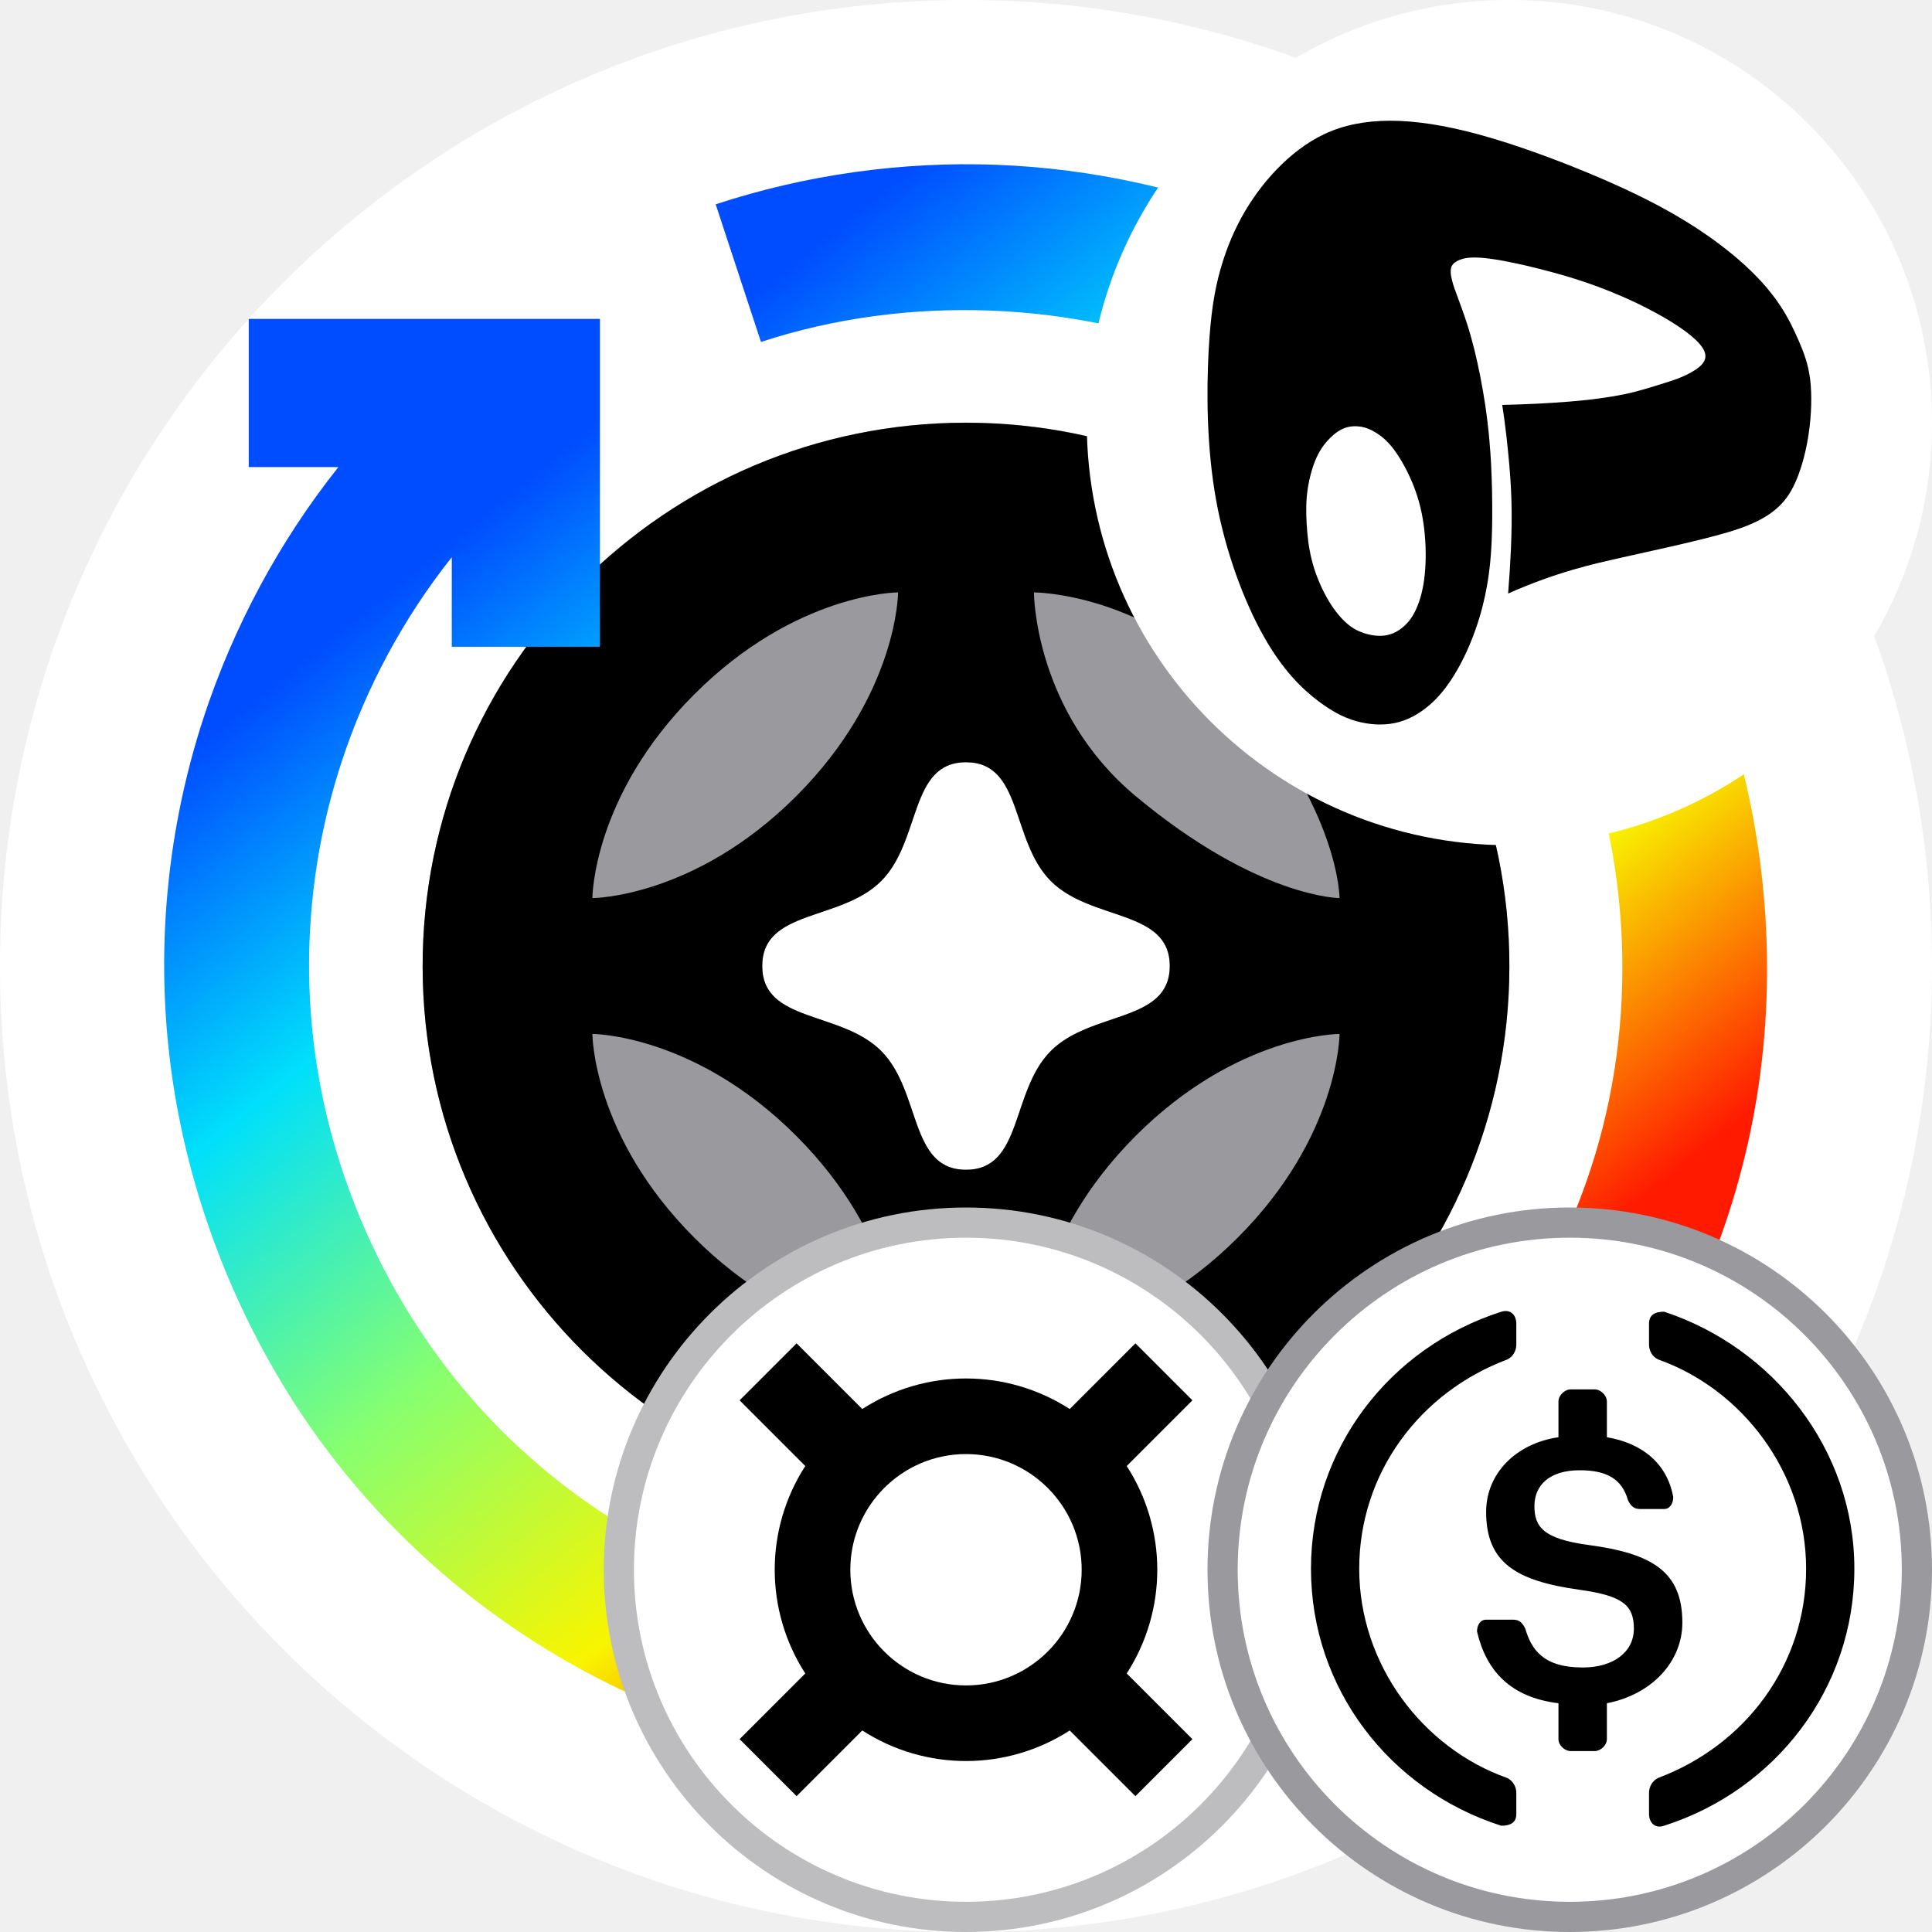
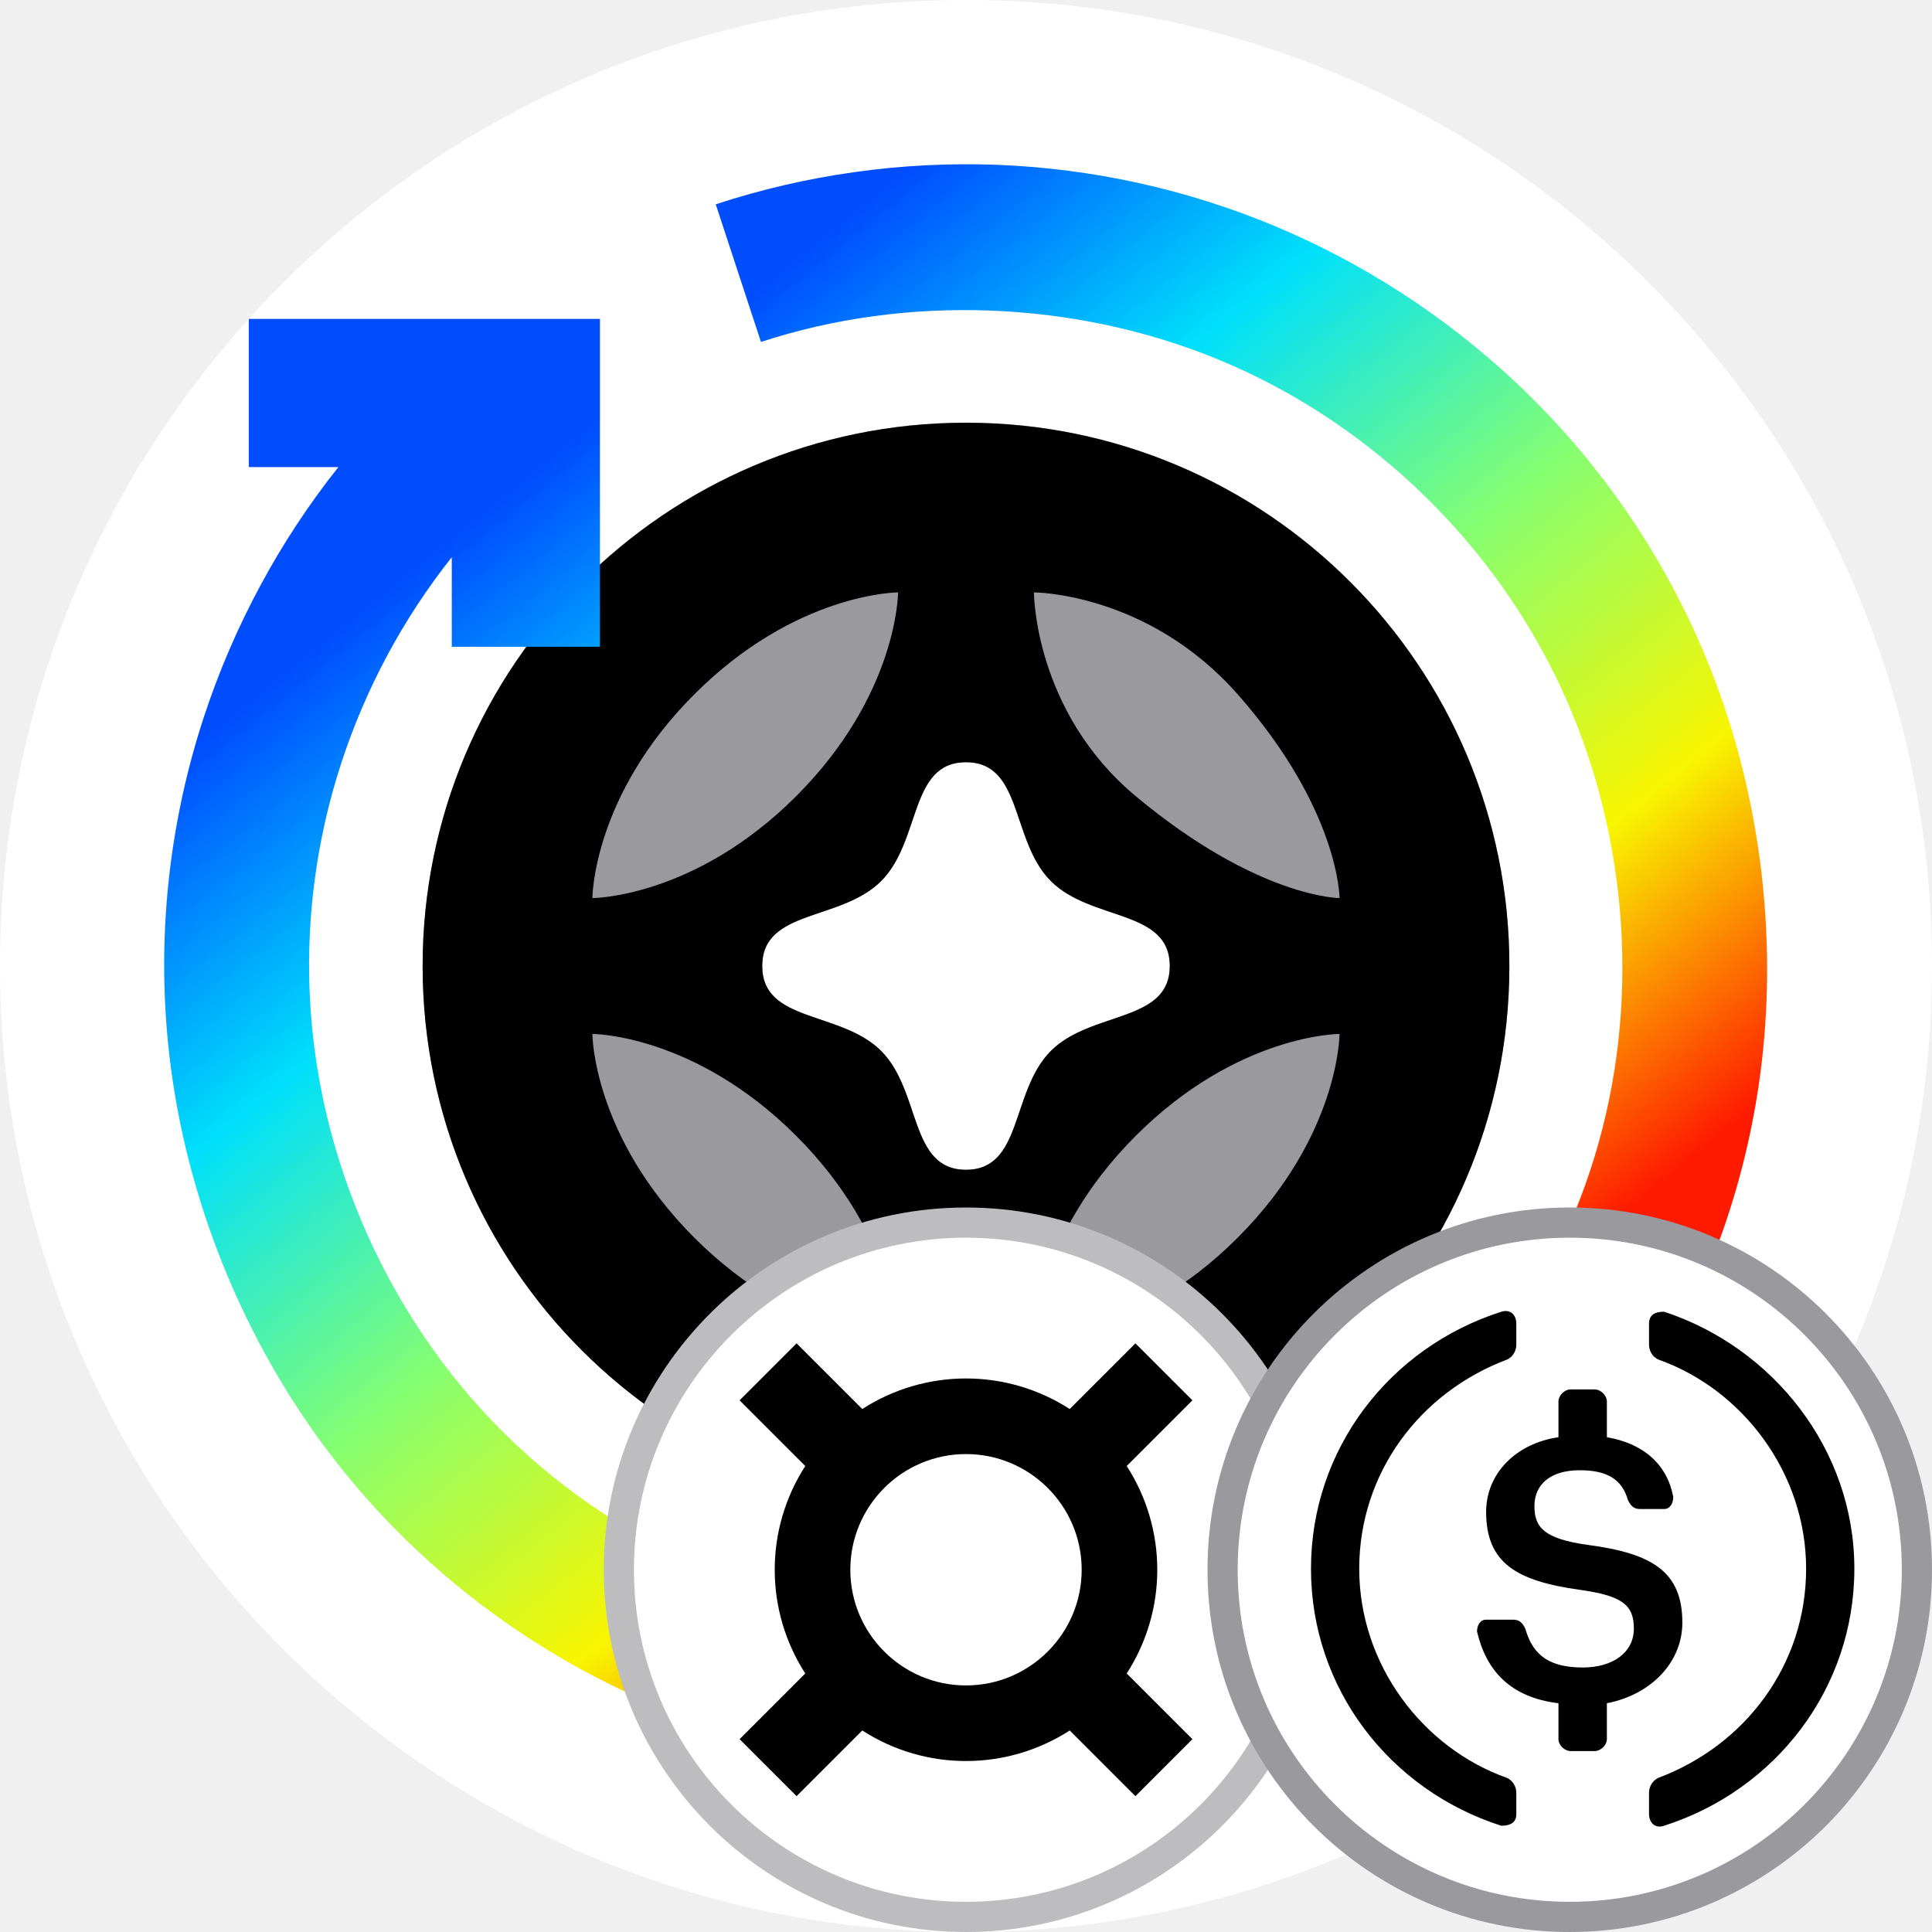
<svg xmlns="http://www.w3.org/2000/svg" width="32" height="32" viewBox="0 0 32 32" fill="none">
  <path d="M0 16C0 7.163 7.163 0 16 0V0C24.837 0 32 7.163 32 16V16C32 24.837 24.837 32 16 32V32C7.163 32 0 24.837 0 16V16Z" fill="white" />
  <g clip-path="url(#clip0_144_569630)">
    <path d="M25 16C25 20.971 20.971 25 16 25C11.029 25 7 20.971 7 16C7 11.029 11.029 7 16 7C20.971 7 25 11.029 25 16Z" fill="#99999E" />
    <path fill-rule="evenodd" clip-rule="evenodd" d="M16.889 13.596C16.716 13.084 16.561 12.625 16 12.625C15.439 12.625 15.284 13.084 15.111 13.596C14.992 13.947 14.865 14.322 14.594 14.594C14.322 14.865 13.947 14.992 13.596 15.111C13.084 15.284 12.625 15.439 12.625 16C12.625 16.561 13.084 16.716 13.596 16.889C13.947 17.008 14.322 17.135 14.594 17.406C14.865 17.678 14.992 18.053 15.111 18.404C15.284 18.916 15.439 19.375 16 19.375C16.561 19.375 16.716 18.916 16.889 18.404C17.008 18.053 17.135 17.678 17.406 17.406C17.678 17.135 18.053 17.008 18.404 16.889C18.916 16.716 19.375 16.561 19.375 16C19.375 15.439 18.916 15.284 18.404 15.111C18.053 14.992 17.678 14.865 17.406 14.594C17.135 14.322 17.008 13.947 16.889 13.596Z" fill="white" />
    <path fill-rule="evenodd" clip-rule="evenodd" d="M16 7.002C11.024 7.001 6.99 11.044 7 16.019C7.01 20.984 11.035 25 16 25C20.965 25 24.989 20.984 25 16.019C25.01 11.044 20.975 7.002 16 7.002ZM14.875 9.812C14.875 9.812 14.875 11.5 13.187 13.188C11.5 14.875 9.812 14.875 9.812 14.875C9.812 14.875 9.812 13.188 11.5 11.5C13.187 9.812 14.875 9.812 14.875 9.812ZM17.125 9.812C17.125 9.812 19.012 9.812 20.5 11.5C22.187 13.414 22.187 14.875 22.187 14.875C22.187 14.875 20.837 14.875 18.812 13.188C17.125 11.781 17.125 9.812 17.125 9.812ZM16 12.625C16.945 12.625 16.738 13.926 17.406 14.594C18.074 15.262 19.375 15.055 19.375 16C19.375 16.945 18.074 16.738 17.406 17.406C16.738 18.074 16.945 19.375 16 19.375C15.055 19.375 15.262 18.074 14.594 17.406C13.926 16.738 12.625 16.945 12.625 16C12.625 15.055 13.926 15.262 14.594 14.594C15.262 13.926 15.055 12.625 16 12.625ZM9.812 17.125C9.812 17.125 11.5 17.125 13.187 18.812C14.875 20.5 14.875 22.188 14.875 22.188C14.875 22.188 13.187 22.188 11.5 20.5C9.812 18.812 9.812 17.125 9.812 17.125ZM22.187 17.125C22.187 17.125 22.187 18.812 20.5 20.5C18.812 22.188 17.125 22.188 17.125 22.188C17.125 22.188 17.125 20.5 18.812 18.812C20.5 17.125 22.187 17.125 22.187 17.125Z" fill="black" />
  </g>
-   <path fill-rule="evenodd" clip-rule="evenodd" d="M11.854 3.384C13.345 2.894 14.938 2.67 16.516 2.73C18.094 2.791 19.658 3.136 21.113 3.744C22.568 4.352 23.915 5.223 25.067 6.298C26.591 7.719 27.775 9.498 28.485 11.487C29.195 13.476 29.431 15.676 29.157 17.771C28.884 19.866 28.1 21.855 26.914 23.566C25.728 25.277 24.14 26.708 22.274 27.7C20.409 28.692 18.266 29.244 16.154 29.276C14.041 29.308 11.959 28.82 10.095 27.895C8.23 26.97 6.583 25.606 5.332 23.904C4.081 22.201 3.227 20.159 2.888 18.075C2.549 15.991 2.725 13.865 3.374 11.881C3.866 10.382 4.628 8.964 5.605 7.736H4.12V5.282H9.937V10.713H7.483V9.229C6.683 10.236 6.058 11.397 5.656 12.626C5.124 14.251 4.981 15.995 5.256 17.697C5.598 19.814 6.589 21.865 8.066 23.446C9.834 25.336 12.299 26.554 14.866 26.821C17.432 27.087 20.099 26.403 22.217 24.929C24.335 23.454 25.905 21.19 26.542 18.69C27.179 16.189 26.884 13.452 25.735 11.142C24.586 8.832 22.583 6.948 20.189 5.959C17.794 4.969 15.007 4.874 12.604 5.664L11.854 3.384Z" fill="url(#paint0_linear_144_569630)" />
+   <path fill-rule="evenodd" clip-rule="evenodd" d="M11.855 3.384C13.345 2.894 14.938 2.67 16.516 2.73C18.095 2.791 19.658 3.136 21.113 3.744C22.569 4.352 23.915 5.223 25.068 6.298C26.592 7.719 27.775 9.498 28.485 11.487C29.195 13.476 29.432 15.676 29.158 17.771C28.884 19.866 28.1 21.855 26.914 23.566C25.728 25.277 24.14 26.708 22.275 27.7C20.41 28.692 18.267 29.244 16.154 29.276C14.042 29.308 11.96 28.82 10.095 27.895C8.231 26.97 6.584 25.606 5.333 23.904C4.082 22.201 3.227 20.159 2.888 18.075C2.549 15.991 2.725 13.865 3.375 11.881C3.866 10.382 4.628 8.964 5.605 7.736H4.121V5.282H9.937V10.713H7.483V9.229C6.683 10.236 6.059 11.397 5.657 12.626C5.124 14.251 4.981 15.995 5.257 17.697C5.599 19.814 6.589 21.865 8.067 23.446C9.834 25.336 12.3 26.554 14.866 26.821C17.432 27.087 20.099 26.403 22.218 24.929C24.336 23.454 25.905 21.19 26.542 18.69C27.179 16.189 26.884 13.452 25.735 11.142C24.587 8.832 22.584 6.948 20.189 5.959C17.795 4.969 15.008 4.874 12.604 5.664L11.855 3.384Z" fill="url(#paint0_linear_144_569630)" />
  <path d="M16 20.25C19.173 20.25 21.75 22.827 21.75 26C21.75 29.173 19.173 31.75 16 31.75C12.827 31.75 10.25 29.173 10.25 26C10.25 22.827 12.827 20.25 16 20.25Z" fill="white" stroke="#BDBDBF" stroke-width="0.5" />
  <path fill-rule="evenodd" clip-rule="evenodd" d="M13.194 29.75L14.282 28.662C15.328 29.337 16.672 29.337 17.718 28.662L18.806 29.75L19.75 28.806L18.662 27.718C19.337 26.672 19.337 25.328 18.662 24.282L19.75 23.194L18.806 22.25L17.718 23.338C16.672 22.663 15.328 22.663 14.282 23.338L13.194 22.25L12.25 23.194L13.338 24.282C12.663 25.328 12.663 26.672 13.338 27.718L12.25 28.806L13.194 29.75ZM16 24.084C17.057 24.084 17.916 24.943 17.916 26C17.916 27.057 17.057 27.916 16 27.916C14.943 27.916 14.084 27.057 14.084 26C14.084 24.943 14.943 24.084 16 24.084Z" fill="black" />
  <circle cx="26" cy="26" r="5.75" fill="white" stroke="#99999E" stroke-width="0.5" />
  <path d="M25.115 30.045C25.115 30.191 25.013 30.24 24.865 30.24C23.013 29.647 21.714 27.963 21.714 25.983C21.714 24.003 23.013 22.319 24.865 21.727C25.014 21.679 25.115 21.775 25.115 21.925V22.27C25.115 22.371 25.063 22.469 24.964 22.518C23.513 23.062 22.513 24.401 22.513 25.983C22.513 27.569 23.563 28.954 24.964 29.449C25.063 29.497 25.115 29.599 25.115 29.696V30.045Z" fill="black" />
  <path d="M26.615 28.808C26.615 28.905 26.513 29.003 26.415 29.003H26.013C25.915 29.003 25.813 28.905 25.813 28.808V28.211C25.013 28.114 24.615 27.668 24.464 27.023C24.464 26.925 24.513 26.827 24.615 26.827H25.063C25.165 26.827 25.214 26.876 25.263 26.974C25.365 27.322 25.562 27.619 26.214 27.619C26.714 27.619 27.062 27.371 27.062 26.974C27.062 26.58 26.865 26.43 26.165 26.332C25.115 26.186 24.615 25.886 24.615 25.042C24.615 24.401 25.115 23.906 25.813 23.805V23.212C25.813 23.114 25.915 23.013 26.013 23.013H26.415C26.513 23.013 26.615 23.114 26.615 23.212V23.805C27.214 23.906 27.615 24.251 27.714 24.795C27.714 24.896 27.665 24.994 27.562 24.994H27.165C27.062 24.994 27.013 24.945 26.964 24.847C26.865 24.498 26.615 24.352 26.165 24.352C25.665 24.352 25.415 24.599 25.415 24.945C25.415 25.29 25.562 25.489 26.312 25.59C27.366 25.731 27.865 26.032 27.865 26.876C27.865 27.518 27.365 28.065 26.615 28.211V28.808Z" fill="black" />
  <path d="M27.313 30.044C27.313 30.191 27.415 30.292 27.563 30.24C29.415 29.647 30.714 27.963 30.714 25.983C30.714 24.003 29.365 22.319 27.563 21.726C27.415 21.726 27.313 21.775 27.313 21.925V22.27C27.313 22.371 27.365 22.469 27.464 22.517C28.865 23.012 29.915 24.4 29.915 25.983C29.915 27.569 28.915 28.904 27.464 29.448C27.365 29.497 27.313 29.598 27.313 29.696V30.044Z" fill="black" />
-   <circle cx="25" cy="7" r="7" fill="white" />
-   <path fill-rule="evenodd" clip-rule="evenodd" d="M25.445 6.687C25.257 6.696 25.069 6.702 24.881 6.707C24.895 6.793 24.907 6.879 24.919 6.965C24.944 7.152 24.965 7.34 24.983 7.528C24.995 7.654 25.006 7.78 25.015 7.906C25.024 8.031 25.03 8.156 25.034 8.281C25.042 8.551 25.037 8.821 25.026 9.091C25.015 9.338 24.999 9.585 24.979 9.831C25.782 9.474 26.394 9.339 26.851 9.238L26.857 9.236C27.595 9.073 27.924 8.998 28.214 8.925C28.503 8.853 28.751 8.783 28.957 8.699C29.164 8.615 29.328 8.516 29.457 8.395C29.587 8.274 29.681 8.13 29.764 7.925C29.848 7.719 29.92 7.453 29.961 7.158C30.003 6.864 30.013 6.541 29.982 6.285C29.95 6.029 29.877 5.84 29.795 5.649C29.712 5.459 29.621 5.266 29.485 5.061C29.348 4.855 29.166 4.636 28.908 4.399C28.65 4.162 28.317 3.908 27.924 3.667C27.531 3.425 27.077 3.195 26.515 2.953C25.952 2.711 25.28 2.457 24.698 2.285C24.115 2.113 23.62 2.022 23.187 2.003C22.754 1.985 22.382 2.04 22.06 2.167C21.738 2.294 21.465 2.495 21.227 2.725C20.99 2.955 20.789 3.215 20.62 3.501C20.452 3.787 20.318 4.1 20.217 4.452C20.117 4.804 20.05 5.194 20.017 5.846C19.984 6.499 19.985 7.412 20.142 8.28C20.298 9.147 20.61 9.969 20.929 10.536C21.247 11.103 21.571 11.414 21.841 11.617C22.111 11.82 22.326 11.915 22.542 11.964C22.757 12.012 22.973 12.014 23.173 11.959C23.372 11.903 23.555 11.79 23.714 11.645C23.873 11.499 24.007 11.32 24.127 11.112C24.248 10.905 24.355 10.667 24.44 10.425C24.486 10.296 24.525 10.164 24.559 10.031C24.586 9.924 24.609 9.817 24.628 9.709C24.651 9.583 24.668 9.457 24.681 9.33C24.693 9.205 24.702 9.08 24.707 8.954C24.712 8.828 24.715 8.702 24.716 8.576C24.718 8.28 24.712 7.984 24.697 7.688C24.69 7.556 24.681 7.423 24.669 7.291C24.652 7.098 24.629 6.905 24.601 6.713C24.576 6.548 24.547 6.383 24.515 6.219C24.457 5.928 24.388 5.638 24.297 5.356C24.271 5.275 24.243 5.195 24.214 5.115C24.19 5.047 24.165 4.98 24.14 4.912C24.123 4.865 24.106 4.819 24.089 4.772C24.074 4.728 24.06 4.684 24.049 4.638C24.038 4.596 24.03 4.552 24.028 4.507C24.028 4.496 24.028 4.484 24.029 4.472C24.03 4.46 24.032 4.448 24.035 4.436C24.038 4.425 24.042 4.413 24.047 4.403C24.053 4.393 24.06 4.383 24.068 4.374C24.084 4.355 24.106 4.341 24.128 4.328C24.16 4.309 24.195 4.296 24.231 4.286C24.308 4.266 24.39 4.263 24.47 4.266C24.552 4.269 24.634 4.278 24.716 4.29C24.84 4.307 24.962 4.331 25.085 4.357C25.209 4.383 25.334 4.412 25.457 4.443C25.645 4.49 25.833 4.541 26.018 4.597C26.309 4.686 26.595 4.791 26.873 4.913C27.064 4.996 27.251 5.087 27.434 5.187C27.557 5.254 27.677 5.325 27.794 5.403C27.873 5.455 27.95 5.511 28.022 5.572C28.07 5.613 28.117 5.656 28.158 5.705C28.169 5.718 28.18 5.732 28.19 5.747C28.2 5.762 28.209 5.777 28.218 5.792C28.226 5.808 28.233 5.825 28.238 5.842C28.243 5.859 28.247 5.876 28.247 5.894C28.248 5.911 28.245 5.929 28.241 5.945C28.236 5.962 28.23 5.977 28.221 5.992C28.202 6.024 28.176 6.051 28.148 6.075C28.105 6.112 28.057 6.142 28.008 6.169C27.961 6.196 27.913 6.219 27.864 6.24C27.816 6.261 27.766 6.279 27.716 6.296C27.664 6.314 27.613 6.331 27.561 6.347C27.484 6.372 27.406 6.396 27.328 6.419C27.25 6.442 27.171 6.465 27.092 6.486C26.976 6.516 26.857 6.541 26.739 6.561C26.617 6.582 26.496 6.599 26.374 6.614C26.25 6.629 26.126 6.641 26.002 6.651C25.817 6.666 25.631 6.678 25.445 6.687ZM22.279 7.087C22.365 7.057 22.46 7.054 22.546 7.068C22.631 7.083 22.707 7.115 22.794 7.169C22.882 7.224 22.98 7.301 23.09 7.449C23.201 7.597 23.323 7.817 23.412 8.043C23.502 8.27 23.559 8.504 23.589 8.759C23.619 9.014 23.622 9.29 23.598 9.518C23.575 9.746 23.526 9.927 23.466 10.065C23.407 10.204 23.337 10.3 23.25 10.376C23.163 10.453 23.058 10.51 22.936 10.526C22.813 10.543 22.673 10.518 22.553 10.473C22.433 10.427 22.334 10.359 22.235 10.255C22.135 10.152 22.035 10.012 21.946 9.842C21.856 9.672 21.776 9.473 21.726 9.271C21.675 9.068 21.653 8.862 21.642 8.669C21.631 8.477 21.631 8.298 21.658 8.11C21.685 7.922 21.739 7.724 21.807 7.576C21.875 7.427 21.956 7.328 22.035 7.25C22.115 7.172 22.193 7.117 22.279 7.087Z" fill="black" />
  <defs>
-     <linearGradient id="paint0_linear_144_569630" x1="2.043" y1="13.297" x2="15.222" y2="29.576" gradientUnits="userSpaceOnUse">
+     <linearGradient id="paint0_linear_144_569630" x1="2.044" y1="13.297" x2="15.222" y2="29.576" gradientUnits="userSpaceOnUse">
      <stop stop-color="#004CFF" />
      <stop offset="0.252" stop-color="#00E0FB" />
      <stop offset="0.506" stop-color="#87FF70" />
      <stop offset="0.755" stop-color="#F8F500" />
      <stop offset="1" stop-color="#FF1A00" />
    </linearGradient>
    <clipPath id="clip0_144_569630">
      <rect width="18" height="18" fill="white" transform="translate(7 7)" />
    </clipPath>
  </defs>
</svg>
